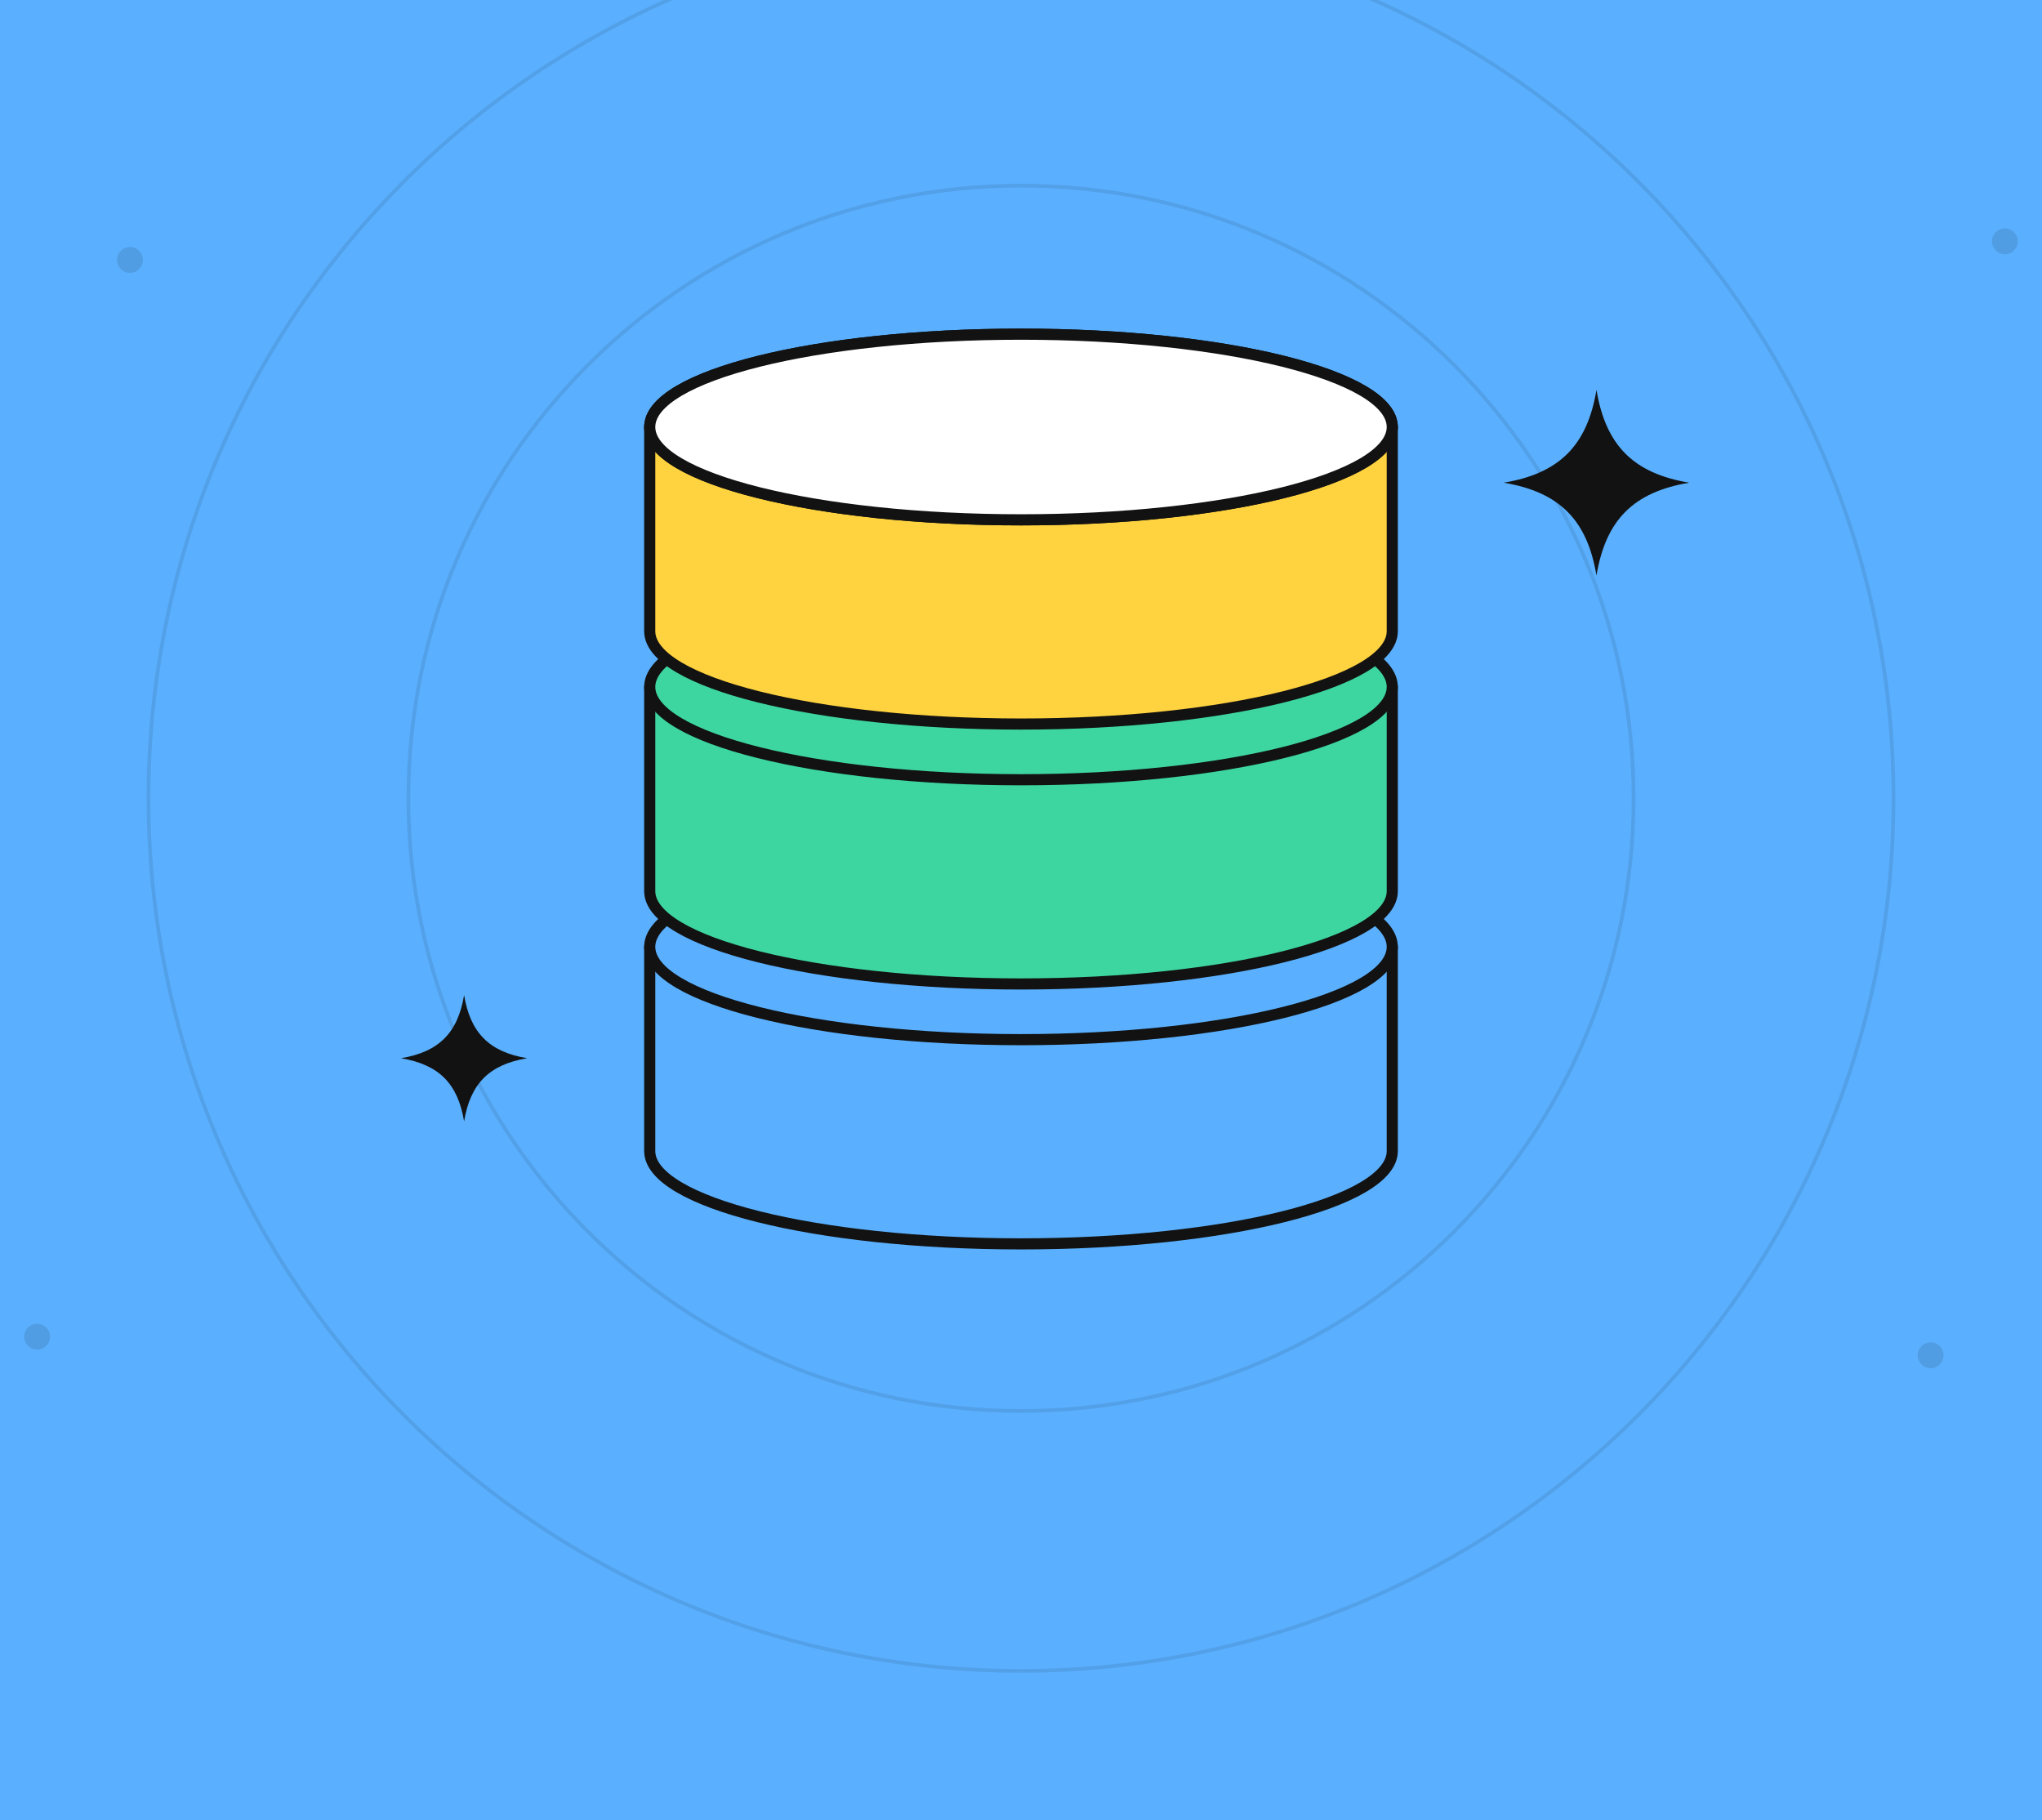
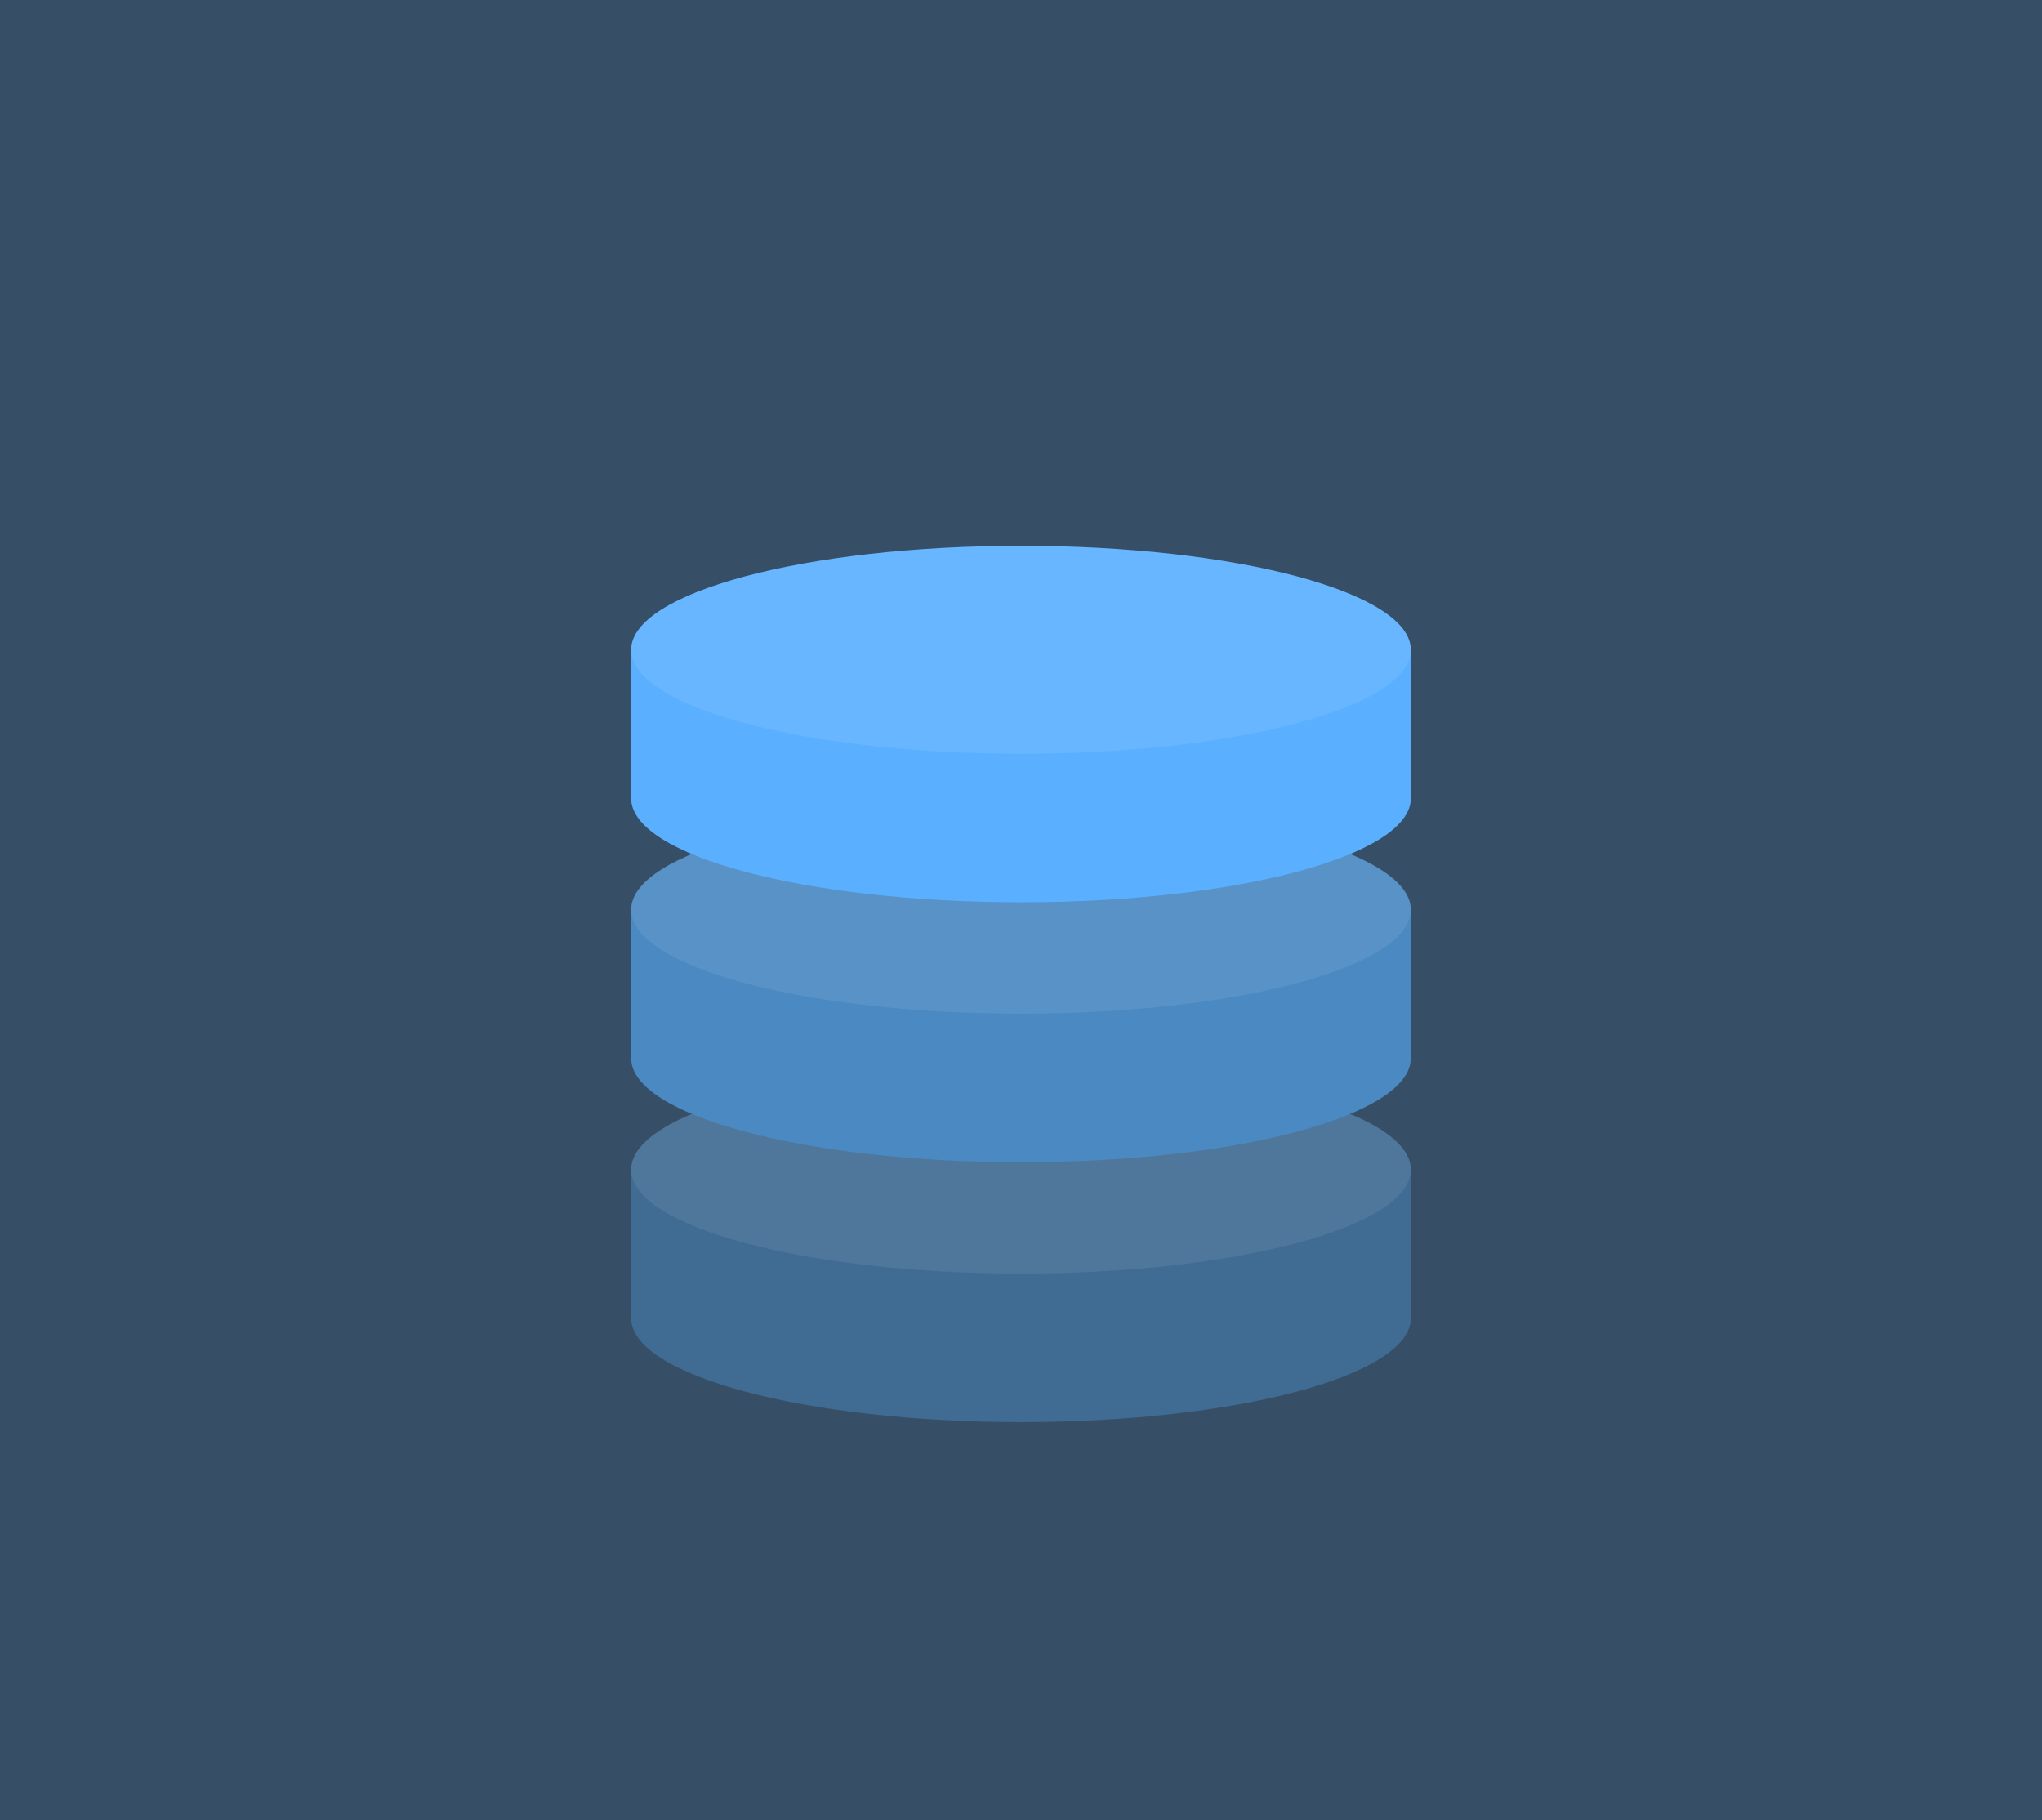
<svg xmlns="http://www.w3.org/2000/svg" viewBox="250 70 1100 980" preserveAspectRatio="xMidYMid meet">
-   <rect x="-4000" y="-4000" width="9600" height="9000" fill="#5AB0FF" />
-   <g fill="none" stroke="#121212" stroke-opacity=".1" stroke-width="2">
-     <circle cx="800" cy="500" r="330" />
-     <circle cx="800" cy="500" r="470" />
-   </g>
-   <g fill="#121212" opacity=".12">
-     <circle cx="320" cy="210" r="7" />
-     <circle cx="1290" cy="800" r="7" />
-     <circle cx="1330" cy="200" r="7" />
-     <circle cx="270" cy="790" r="7" />
-   </g>
-   <g transform="translate(800 500) scale(1) translate(-800 -500)">
-     <path d="M600 580v110a200 50 0 0 0 400 0v-110" fill="#5AB0FF" stroke="#121212" stroke-width="6" stroke-linejoin="round" stroke-linecap="round" />
-     <ellipse cx="800" cy="580" rx="200" ry="50" fill="#5AB0FF" stroke="#121212" stroke-width="6" stroke-linejoin="round" stroke-linecap="round" />
-     <path d="M600 440v110a200 50 0 0 0 400 0v-110" fill="#3DD6A0" stroke="#121212" stroke-width="6" stroke-linejoin="round" stroke-linecap="round" />
-     <ellipse cx="800" cy="440" rx="200" ry="50" fill="#3DD6A0" stroke="#121212" stroke-width="6" stroke-linejoin="round" stroke-linecap="round" />
-     <path d="M600 300v110a200 50 0 0 0 400 0v-110" fill="#FFD23F" stroke="#121212" stroke-width="6" stroke-linejoin="round" stroke-linecap="round" />
-     <ellipse cx="800" cy="300" rx="200" ry="50" fill="#FFD23F" stroke="#121212" stroke-width="6" stroke-linejoin="round" stroke-linecap="round" />
-     <ellipse cx="800" cy="300" rx="200" ry="50" fill="#fff" stroke="#121212" stroke-width="6" stroke-linejoin="round" stroke-linecap="round" />
-     <path d="M1110 280c5 30 20 45 50 50-30 5-45 20-50 50-5-30-20-45-50-50 30-5 45-20 50-50z" fill="#121212" />
-     <path d="M500 606c3.4 20.4 13.6 30.6 34 34-20.4 3.4-30.6 13.6-34 34-3.4-20.4-13.6-30.6-34-34 20.4-3.4 30.6-13.6 34-34z" fill="#121212" />
-   </g>
+   <rect x="-4000" y="-4000" width="9600" height="9000" fill="#364f67" />
+   <path d="M590 700v80a210 56 0 0 0 420 0v-80" fill="#406b93" />
+   <ellipse cx="800" cy="700" rx="210" ry="56" fill="#406b93" />
+   <ellipse cx="800" cy="700" rx="210" ry="56" fill="#fff" fill-opacity=".08" />
+   <path d="M590 560v80a210 56 0 0 0 420 0v-80" fill="#4b89c2" />
+   <ellipse cx="800" cy="560" rx="210" ry="56" fill="#4b89c2" />
+   <ellipse cx="800" cy="560" rx="210" ry="56" fill="#fff" fill-opacity=".08" />
+   <path d="M590 420v80a210 56 0 0 0 420 0v-80" fill="#5AB0FF" />
+   <ellipse cx="800" cy="420" rx="210" ry="56" fill="#5AB0FF" />
+   <ellipse cx="800" cy="420" rx="210" ry="56" fill="#fff" fill-opacity=".08" />
</svg>
